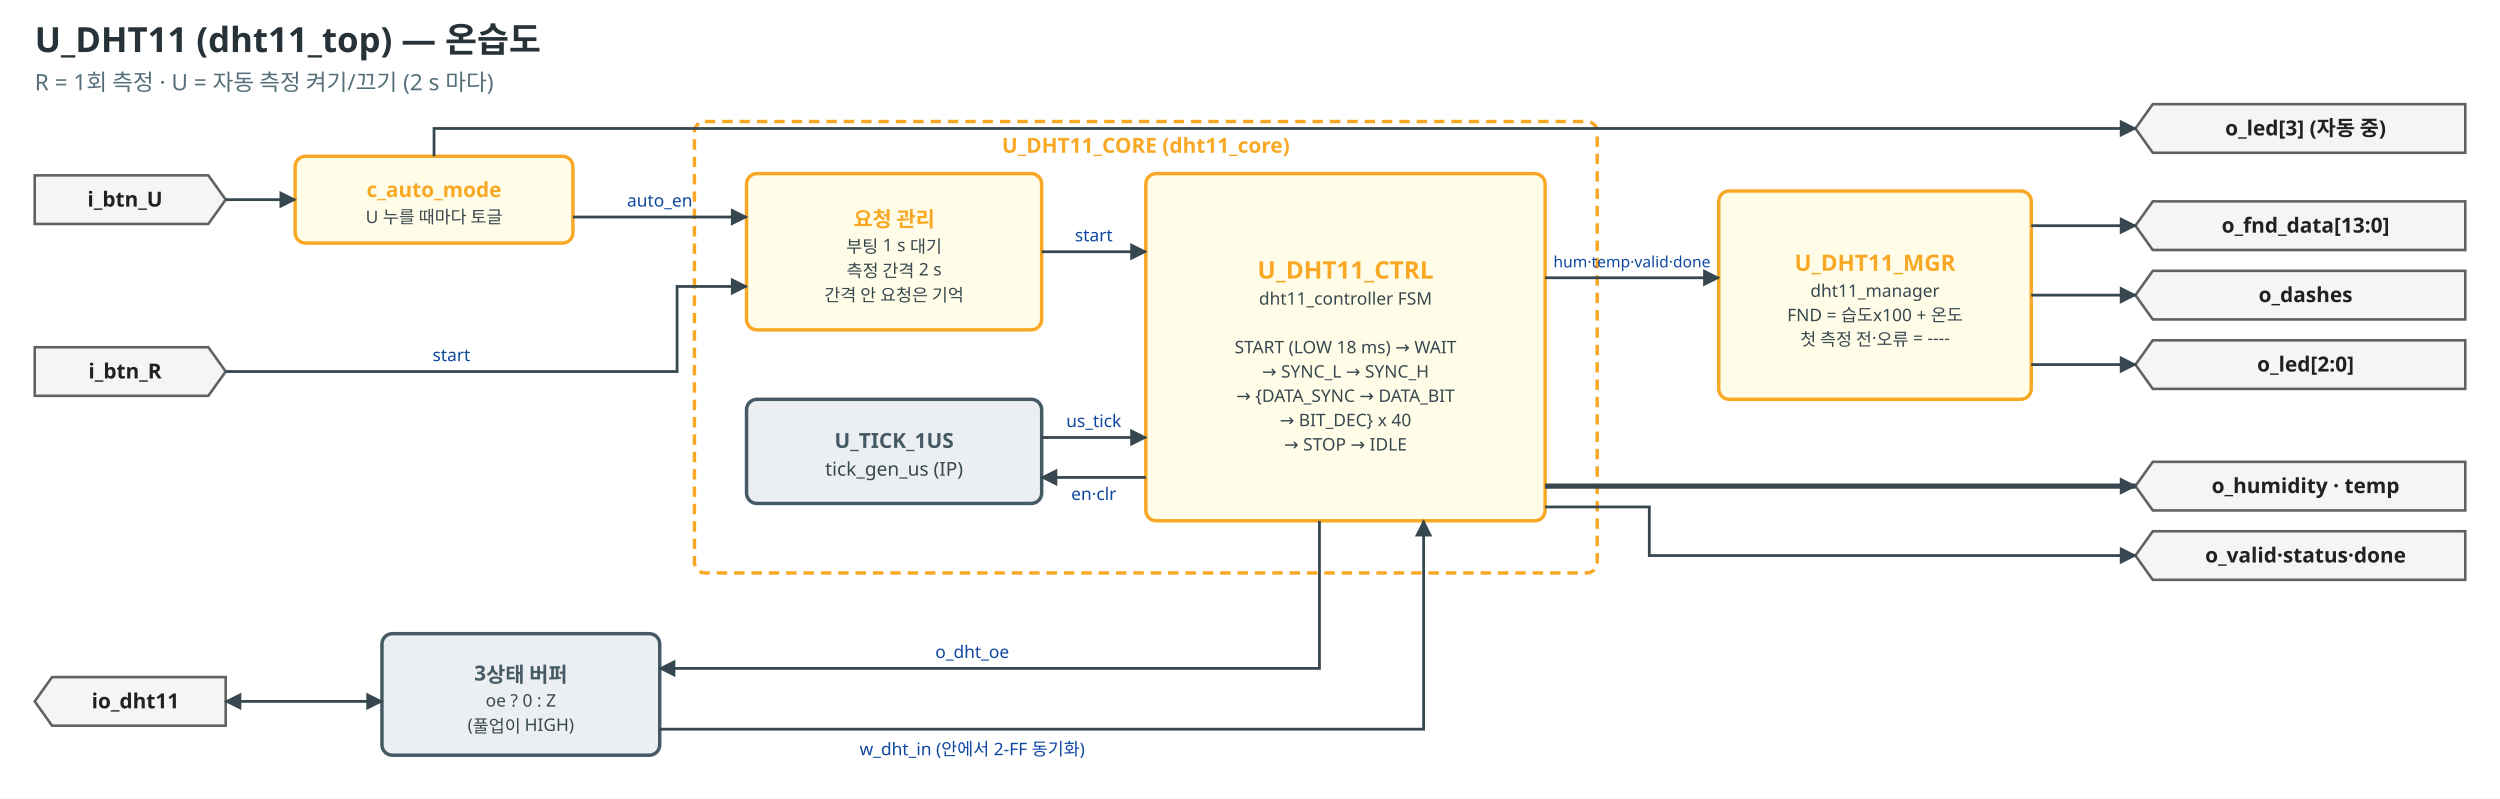
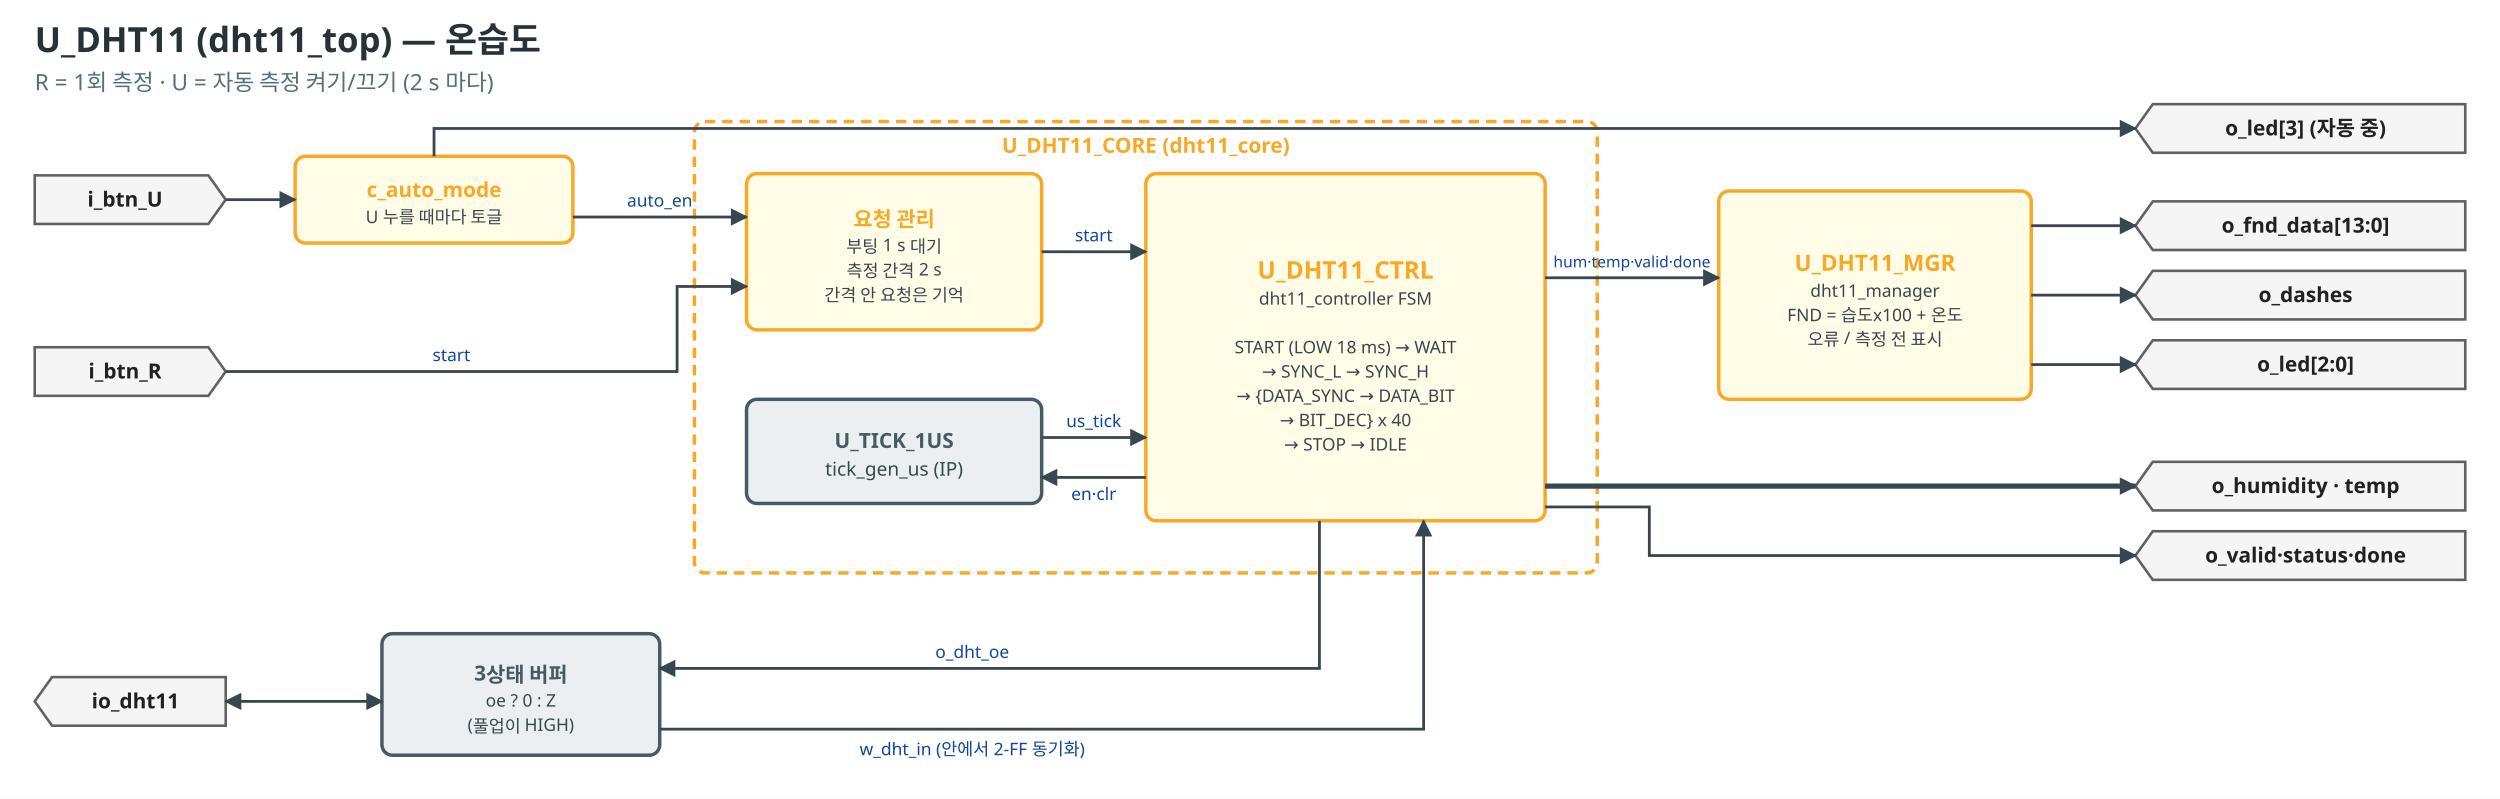
<svg xmlns="http://www.w3.org/2000/svg" width="1440" height="460" viewBox="0 0 1440 460" font-family="'Malgun Gothic','Apple SD Gothic Neo','Noto Sans KR',sans-serif">
  <defs>
    <marker id="a" viewBox="0 0 10 10" refX="9" refY="5" markerUnits="userSpaceOnUse" markerWidth="10" markerHeight="10" orient="auto-start-reverse">
      <path d="M0,0 L10,5 L0,10 z" fill="#37474f" />
    </marker>
  </defs>
  <rect x="0" y="0" width="1440" height="460" fill="#ffffff" />
  <text x="20" y="30" font-size="20" text-anchor="start" fill="#263238" font-weight="bold">U_DHT11 (dht11_top) — 온습도</text>
  <text x="20" y="52" font-size="13" text-anchor="start" fill="#546e7a" font-weight="normal">R = 1회 측정 · U = 자동 측정 켜기/끄기 (2 s 마다)</text>
  <g transform="translate(0,30)">
    <polygon points="20,71 120,71 130,85.0 120,99 20,99" fill="#f5f5f5" stroke="#616161" stroke-width="1.5" />
    <text x="72.0" y="89.0" font-size="12" text-anchor="middle" fill="#212121" font-weight="bold">i_btn_U</text>
    <polygon points="20,170 120,170 130,184.0 120,198 20,198" fill="#f5f5f5" stroke="#616161" stroke-width="1.5" />
    <text x="72.0" y="188.0" font-size="12" text-anchor="middle" fill="#212121" font-weight="bold">i_btn_R</text>
    <polygon points="30,360 130,360 130,388 30,388 20,374.0" fill="#f5f5f5" stroke="#616161" stroke-width="1.5" />
    <text x="78.0" y="378.0" font-size="12" text-anchor="middle" fill="#212121" font-weight="bold">io_dht11</text>
    <rect x="170" y="60" width="160" height="50" rx="6" fill="#fffde7" stroke="#f9a825" stroke-width="2" />
    <text x="250.0" y="83.5" font-size="12" text-anchor="middle" fill="#f9a825" font-weight="bold">c_auto_mode</text>
    <text x="250.0" y="98.5" font-size="10" text-anchor="middle" fill="#37474f" font-weight="normal">U 누를 때마다 토글</text>
    <polyline points="130,85 170,85" fill="none" stroke="#37474f" stroke-width="1.6" marker-end="url(#a)" />
    <rect x="400" y="40" width="520" height="260" rx="6" fill="none" stroke="#f9a825" stroke-width="2" stroke-dasharray="6,4" />
    <text x="660.0" y="58" font-size="12" text-anchor="middle" fill="#f9a825" font-weight="bold">U_DHT11_CORE (dht11_core)</text>
    <rect x="430" y="70" width="170" height="90" rx="6" fill="#fffde7" stroke="#f9a825" stroke-width="2" />
    <text x="515.0" y="100.5" font-size="12" text-anchor="middle" fill="#f9a825" font-weight="bold">요청 관리</text>
    <text x="515.0" y="115.5" font-size="10" text-anchor="middle" fill="#37474f" font-weight="normal">부팅 1 s 대기</text>
    <text x="515.0" y="129.5" font-size="10" text-anchor="middle" fill="#37474f" font-weight="normal">측정 간격 2 s</text>
    <text x="515.0" y="143.5" font-size="10" text-anchor="middle" fill="#37474f" font-weight="normal">간격 안 요청은 기억</text>
    <rect x="430" y="200" width="170" height="60" rx="6" fill="#eceff1" stroke="#455a64" stroke-width="2" />
    <text x="515.0" y="228.0" font-size="12" text-anchor="middle" fill="#455a64" font-weight="bold">U_TICK_1US</text>
    <text x="515.0" y="244.0" font-size="11" text-anchor="middle" fill="#37474f" font-weight="normal">tick_gen_us (IP)</text>
    <rect x="660" y="70" width="230" height="200" rx="6" fill="#fffde7" stroke="#f9a825" stroke-width="2" />
    <text x="775.0" y="130.5" font-size="14" text-anchor="middle" fill="#f9a825" font-weight="bold">U_DHT11_CTRL</text>
    <text x="775.0" y="145.5" font-size="10" text-anchor="middle" fill="#37474f" font-weight="normal">dht11_controller FSM</text>
    <text x="775.0" y="159.5" font-size="10" text-anchor="middle" fill="#37474f" font-weight="normal" />
    <text x="775.0" y="173.5" font-size="10" text-anchor="middle" fill="#37474f" font-weight="normal">START (LOW 18 ms) → WAIT</text>
    <text x="775.0" y="187.5" font-size="10" text-anchor="middle" fill="#37474f" font-weight="normal">→ SYNC_L → SYNC_H</text>
    <text x="775.0" y="201.5" font-size="10" text-anchor="middle" fill="#37474f" font-weight="normal">→ {DATA_SYNC → DATA_BIT</text>
    <text x="775.0" y="215.5" font-size="10" text-anchor="middle" fill="#37474f" font-weight="normal">    → BIT_DEC} x 40</text>
    <text x="775.0" y="229.5" font-size="10" text-anchor="middle" fill="#37474f" font-weight="normal">→ STOP → IDLE</text>
    <polyline points="330,95 430,95" fill="none" stroke="#37474f" stroke-width="1.6" marker-end="url(#a)" />
    <text x="380" y="89" font-size="10" text-anchor="middle" fill="#0d47a1" font-weight="normal">auto_en</text>
    <polyline points="130,184 390,184 390,135 430,135" fill="none" stroke="#37474f" stroke-width="1.6" marker-end="url(#a)" />
    <text x="260" y="178" font-size="10" text-anchor="middle" fill="#0d47a1" font-weight="normal">start</text>
    <polyline points="600,115 660,115" fill="none" stroke="#37474f" stroke-width="1.6" marker-end="url(#a)" />
    <text x="630" y="109" font-size="10" text-anchor="middle" fill="#0d47a1" font-weight="normal">start</text>
    <polyline points="600,222 660,222" fill="none" stroke="#37474f" stroke-width="1.6" marker-end="url(#a)" />
    <text x="630" y="216" font-size="10" text-anchor="middle" fill="#0d47a1" font-weight="normal">us_tick</text>
    <polyline points="660,245 600,245" fill="none" stroke="#37474f" stroke-width="1.6" marker-end="url(#a)" />
    <text x="630" y="258" font-size="10" text-anchor="middle" fill="#0d47a1" font-weight="normal">en·clr</text>
    <rect x="220" y="335" width="160" height="70" rx="6" fill="#eceff1" stroke="#455a64" stroke-width="2" />
    <text x="300.0" y="362.0" font-size="12" text-anchor="middle" fill="#455a64" font-weight="bold">3상태 버퍼</text>
    <text x="300.0" y="377.0" font-size="10" text-anchor="middle" fill="#37474f" font-weight="normal">oe ? 0 : Z</text>
    <text x="300.0" y="391.0" font-size="10" text-anchor="middle" fill="#37474f" font-weight="normal">(풀업이 HIGH)</text>
    <polyline points="220,374 130,374" fill="none" stroke="#37474f" stroke-width="1.6" marker-end="url(#a)" marker-start="url(#a)" />
    <polyline points="760,270 760,355 380,355" fill="none" stroke="#37474f" stroke-width="1.6" marker-end="url(#a)" />
    <text x="560" y="349" font-size="10" text-anchor="middle" fill="#0d47a1" font-weight="normal">o_dht_oe</text>
    <polyline points="380,390 820,390 820,270" fill="none" stroke="#37474f" stroke-width="1.6" marker-end="url(#a)" />
    <text x="560" y="405" font-size="10" text-anchor="middle" fill="#0d47a1" font-weight="normal">w_dht_in (안에서 2-FF 동기화)</text>
    <rect x="990" y="80" width="180" height="120" rx="6" fill="#fffde7" stroke="#f9a825" stroke-width="2" />
    <text x="1080.0" y="126.0" font-size="13" text-anchor="middle" fill="#f9a825" font-weight="bold">U_DHT11_MGR</text>
    <text x="1080.0" y="141.0" font-size="10" text-anchor="middle" fill="#37474f" font-weight="normal">dht11_manager</text>
    <text x="1080.0" y="155.0" font-size="10" text-anchor="middle" fill="#37474f" font-weight="normal">FND = 습도x100 + 온도</text>
-     <text x="1080.0" y="169.0" font-size="10" text-anchor="middle" fill="#37474f" font-weight="normal">첫 측정 전·오류 = ----</text>
+     <text x="1080.0" y="169.0" font-size="10" text-anchor="middle" fill="#37474f" font-weight="normal">오류 / 측정 전 표시</text>
    <polyline points="890,130 990,130" fill="none" stroke="#37474f" stroke-width="1.6" marker-end="url(#a)" />
    <text x="940" y="124" font-size="9" text-anchor="middle" fill="#0d47a1" font-weight="normal">hum·temp·valid·done</text>
    <polygon points="1240,86 1420,86 1420,114 1240,114 1230,100.0" fill="#f5f5f5" stroke="#616161" stroke-width="1.5" />
    <text x="1328.0" y="104.0" font-size="12" text-anchor="middle" fill="#212121" font-weight="bold">o_fnd_data[13:0]</text>
    <polygon points="1240,126 1420,126 1420,154 1240,154 1230,140.0" fill="#f5f5f5" stroke="#616161" stroke-width="1.5" />
    <text x="1328.0" y="144.0" font-size="12" text-anchor="middle" fill="#212121" font-weight="bold">o_dashes</text>
    <polygon points="1240,166 1420,166 1420,194 1240,194 1230,180.0" fill="#f5f5f5" stroke="#616161" stroke-width="1.5" />
    <text x="1328.0" y="184.0" font-size="12" text-anchor="middle" fill="#212121" font-weight="bold">o_led[2:0]</text>
    <polyline points="1170,100 1230,100" fill="none" stroke="#37474f" stroke-width="1.6" marker-end="url(#a)" />
    <polyline points="1170,140 1230,140" fill="none" stroke="#37474f" stroke-width="1.6" marker-end="url(#a)" />
    <polyline points="1170,180 1230,180" fill="none" stroke="#37474f" stroke-width="1.6" marker-end="url(#a)" />
    <polygon points="1240,236 1420,236 1420,264 1240,264 1230,250.0" fill="#f5f5f5" stroke="#616161" stroke-width="1.5" />
    <text x="1328.0" y="254.0" font-size="12" text-anchor="middle" fill="#212121" font-weight="bold">o_humidity · temp</text>
    <polygon points="1240,276 1420,276 1420,304 1240,304 1230,290.0" fill="#f5f5f5" stroke="#616161" stroke-width="1.5" />
    <text x="1328.0" y="294.0" font-size="12" text-anchor="middle" fill="#212121" font-weight="bold">o_valid·status·done</text>
    <polyline points="890,250 1230,250" fill="none" stroke="#37474f" stroke-width="3" marker-end="url(#a)" />
    <polyline points="890,262 950,262 950,290 1230,290" fill="none" stroke="#37474f" stroke-width="1.6" marker-end="url(#a)" />
    <polygon points="1240,30 1420,30 1420,58 1240,58 1230,44.0" fill="#f5f5f5" stroke="#616161" stroke-width="1.5" />
    <text x="1328.0" y="48.0" font-size="12" text-anchor="middle" fill="#212121" font-weight="bold">o_led[3] (자동 중)</text>
    <polyline points="250,60 250,44 1230,44" fill="none" stroke="#37474f" stroke-width="1.6" marker-end="url(#a)" />
  </g>
</svg>
